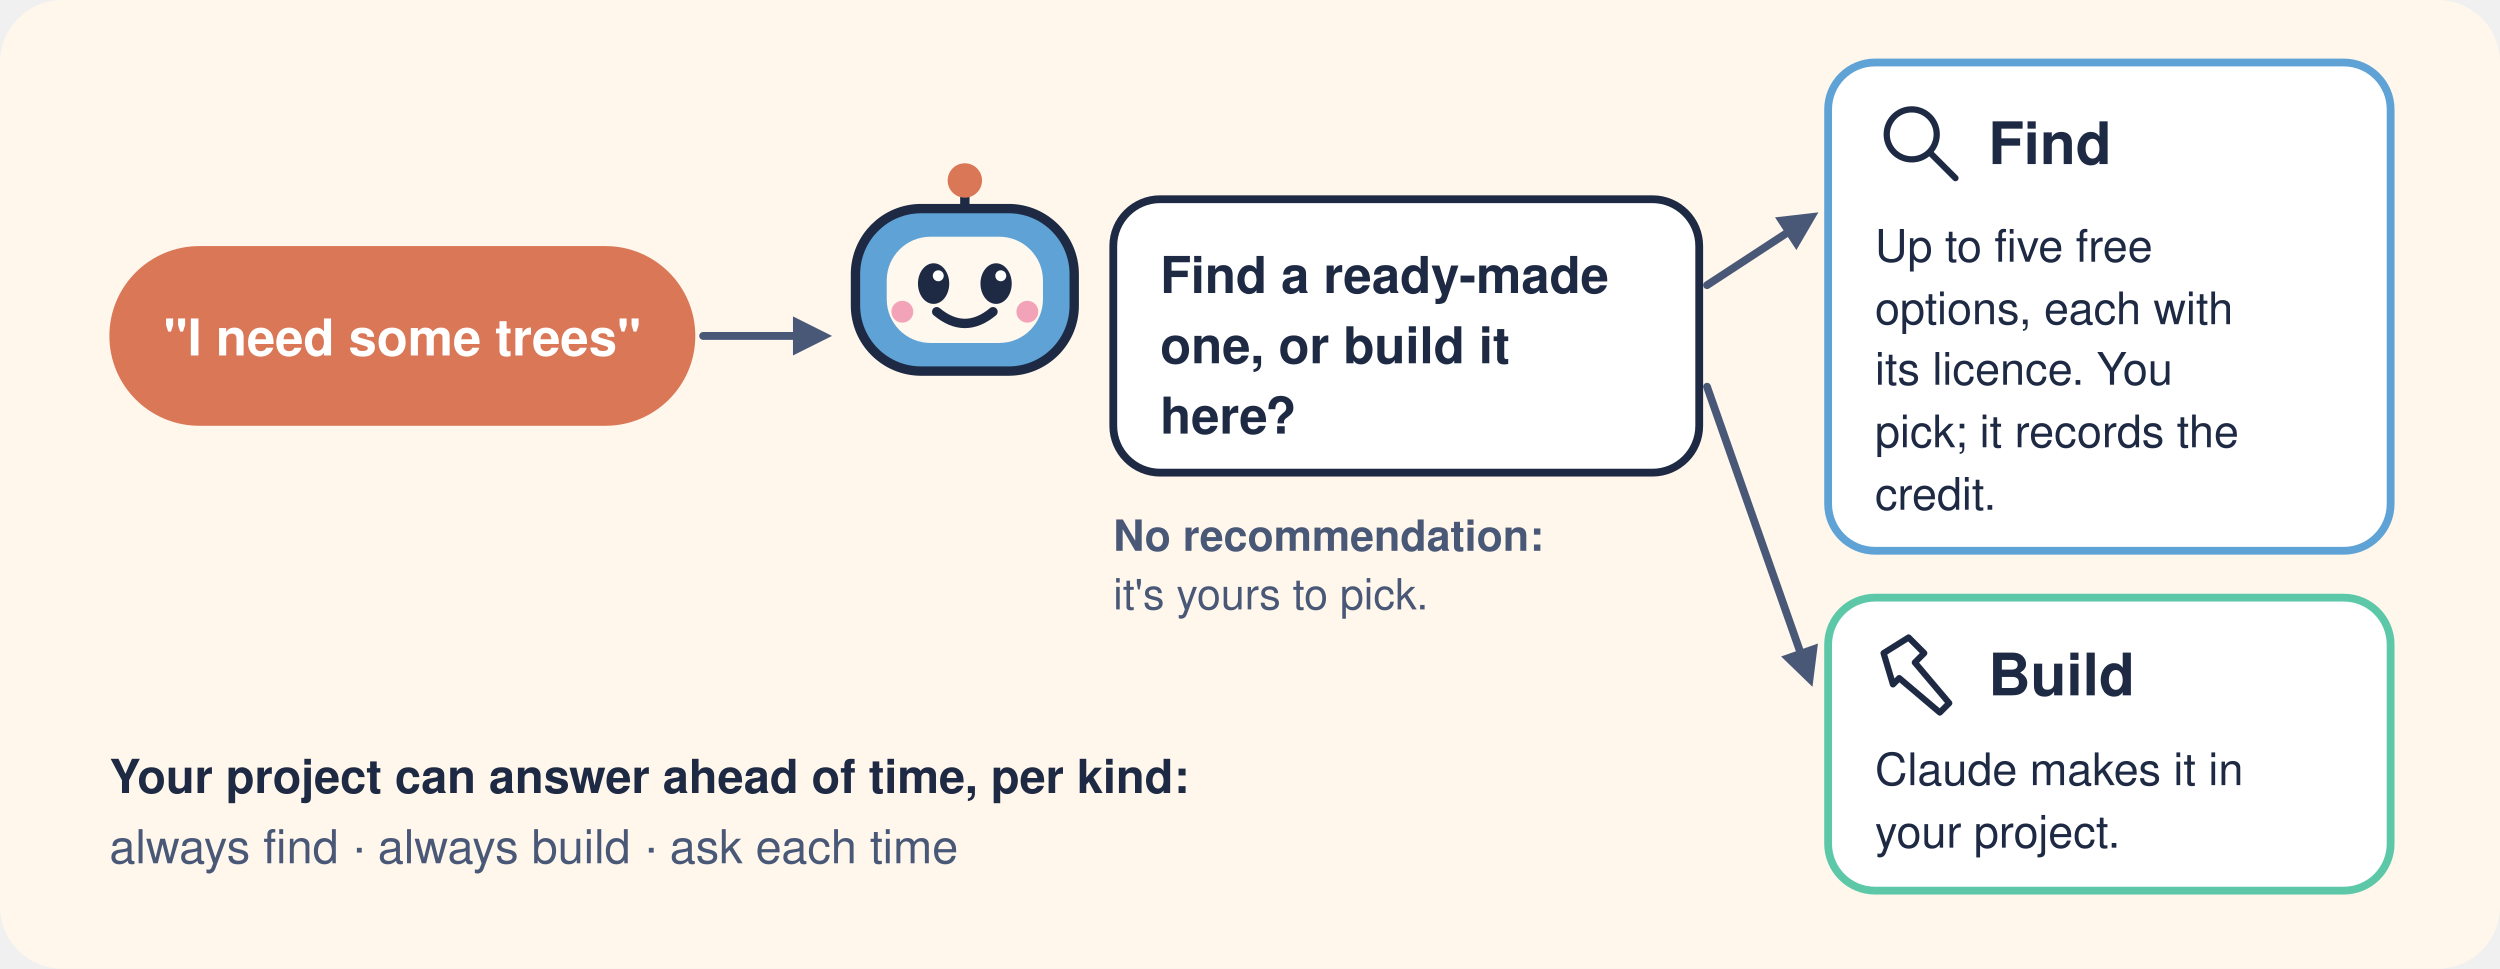
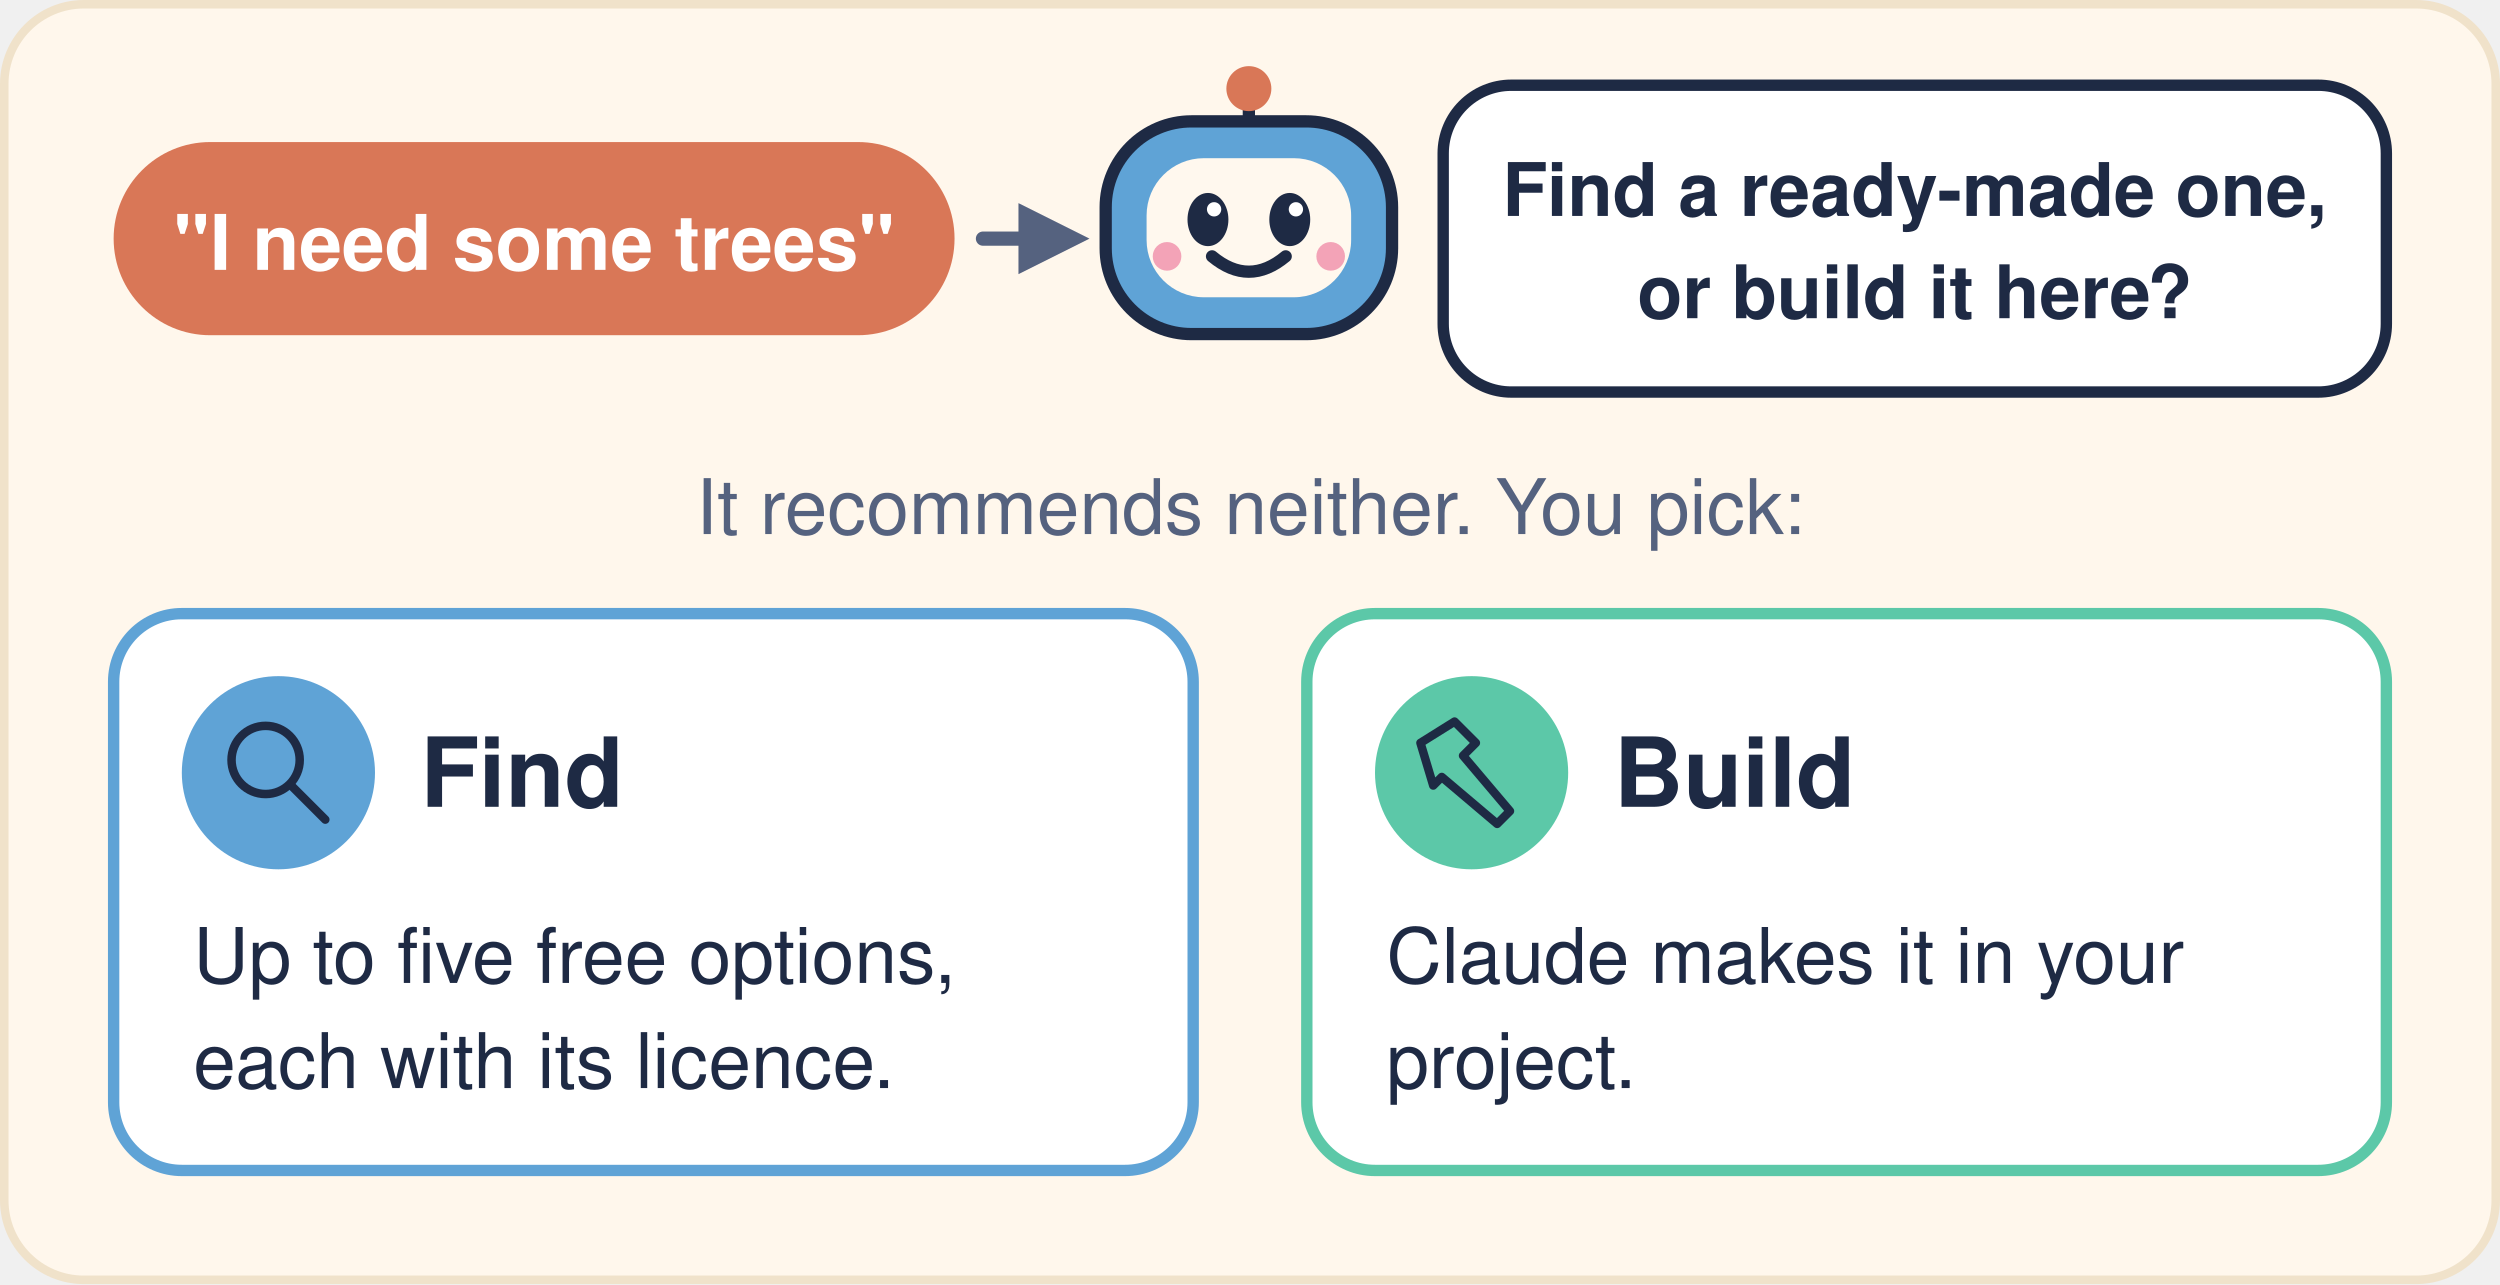
- <svg xmlns="http://www.w3.org/2000/svg" viewBox="0 0 1280 496" width="1280" height="496" role="img" aria-labelledby="t d">
+ <svg xmlns="http://www.w3.org/2000/svg" viewBox="0 0 880 452" width="880" height="452" role="img" aria-labelledby="t d">
  <defs>
    <marker id="head" viewBox="0 0 10 10" refX="7" refY="5" markerWidth="5" markerHeight="5" orient="auto-start-reverse">
-       <path d="M0 0 L10 5 L0 10z" fill="#4A5878" />
+       <path d="M0 0 L10 5 L0 10z" fill="#55627F" />
    </marker>
  </defs>
  <g font-family="'Segoe UI', 'Helvetica Neue', Helvetica, Arial, 'Liberation Sans', sans-serif">
-     <rect x="0" y="0" width="1280" height="496" rx="32" fill="#FFF7EC" />
-     <g transform="translate(0 -64)">
-       <rect x="56" y="190" width="300" height="92" rx="46" fill="#D97757" />
-       <text x="206" y="246" font-size="26" font-weight="700" fill="#FFFFFF" text-anchor="middle">"I need some trees"</text>
-       <line x1="360" y1="236" x2="420" y2="236" stroke="#4A5878" stroke-width="4" stroke-linecap="round" marker-end="url(#head)" />
-       <g transform="translate(430 150) scale(0.8)">
-         <line x1="80" y1="6" x2="80" y2="28" stroke="#1E2A44" stroke-width="6" stroke-linecap="round" />
-         <circle cx="80" cy="8" r="11" fill="#D97757" />
-         <rect x="10" y="26" width="140" height="104" rx="42" fill="#5FA3D6" stroke="#1E2A44" stroke-width="6" />
-         <rect x="30" y="44" width="100" height="68" rx="28" fill="#FFF8EE" />
-         <ellipse cx="60" cy="74" rx="10" ry="13" fill="#1E2A44" />
-         <ellipse cx="100" cy="74" rx="10" ry="13" fill="#1E2A44" />
-         <circle cx="63" cy="69" r="3.5" fill="#FFF" />
-         <circle cx="103" cy="69" r="3.5" fill="#FFF" />
-         <path d="M62 92 q18 15 36 0" fill="none" stroke="#1E2A44" stroke-width="6" stroke-linecap="round" />
-         <circle cx="40" cy="92" r="7" fill="#EE7FA0" opacity=".7" />
-         <circle cx="120" cy="92" r="7" fill="#EE7FA0" opacity=".7" />
-       </g>
-       <rect x="570" y="166" width="300" height="140" rx="24" fill="#FFFFFF" stroke="#1E2A44" stroke-width="4" />
-       <text x="594" y="214" font-size="26" font-weight="700" fill="#1E2A44" text-anchor="start">Find a ready-made</text>
-       <text x="594" y="250" font-size="26" font-weight="700" fill="#1E2A44" text-anchor="start">one, or build it</text>
-       <text x="594" y="286" font-size="26" font-weight="700" fill="#1E2A44" text-anchor="start">here?</text>
-       <text x="570" y="346" font-size="22" font-weight="700" fill="#4A5878" text-anchor="start">No recommendation:</text>
-       <text x="570" y="376" font-size="22" fill="#4A5878" text-anchor="start">it's yours to pick.</text>
-       <line x1="874" y1="210" x2="926" y2="176" stroke="#4A5878" stroke-width="4" stroke-linecap="round" marker-end="url(#head)" />
-       <line x1="874" y1="262" x2="926" y2="410" stroke="#4A5878" stroke-width="4" stroke-linecap="round" marker-end="url(#head)" />
-       <rect x="936" y="96" width="288" height="250" rx="24" fill="#FFFFFF" stroke="#5FA3D6" stroke-width="4" />
-       <g transform="translate(958 112) scale(0.8)" fill="none" stroke="#1E2A44" stroke-width="4" stroke-linecap="round" stroke-linejoin="round">
-         <circle cx="26" cy="26" r="16" />
-         <path d="M38 38 l16 16" />
-       </g>
-       <text x="1018" y="148" font-size="30" font-weight="700" fill="#1E2A44" text-anchor="start">Find</text>
-       <text x="960" y="198" font-size="23" fill="#1E2A44" text-anchor="start">Up to five free</text>
-       <text x="960" y="230" font-size="23" fill="#1E2A44" text-anchor="start">options, each with</text>
-       <text x="960" y="261" font-size="23" fill="#1E2A44" text-anchor="start">its licence. You</text>
-       <text x="960" y="293" font-size="23" fill="#1E2A44" text-anchor="start">pick; it records the</text>
-       <text x="960" y="325" font-size="23" fill="#1E2A44" text-anchor="start">credit.</text>
-       <rect x="936" y="370" width="288" height="150" rx="24" fill="#FFFFFF" stroke="#5CC8A8" stroke-width="4" />
-       <g transform="translate(958 384) scale(0.8)" fill="none" stroke="#1E2A44" stroke-width="4" stroke-linecap="round" stroke-linejoin="round">
-         <path d="M8 18 l16 -10 l10 10 l-6 6 l22 26 l-6 6 l-26 -22 l-4 4z" />
-       </g>
-       <text x="1018" y="420" font-size="30" font-weight="700" fill="#1E2A44" text-anchor="start">Build</text>
-       <text x="960" y="466" font-size="23" fill="#1E2A44" text-anchor="start">Claude makes it in</text>
-       <text x="960" y="498" font-size="23" fill="#1E2A44" text-anchor="start">your project.</text>
-       <text x="56" y="470" font-size="24" font-weight="700" fill="#1E2A44" text-anchor="start">Your project can answer ahead of time, per kind:</text>
-       <text x="56" y="506" font-size="24" fill="#4A5878" text-anchor="start">always find · always build · ask each time</text>
+     <rect x="1.5" y="1.5" width="877" height="449" rx="28" fill="#FFF7EC" stroke="#F0E2CA" stroke-width="3" />
+     <rect x="40" y="50" width="296" height="68" rx="34" fill="#D97757" />
+     <text x="188" y="95" font-size="27" font-weight="700" fill="#FFFFFF" text-anchor="middle">"I need some trees"</text>
+     <line x1="346" y1="84" x2="376" y2="84" stroke="#55627F" stroke-width="5" stroke-linecap="round" marker-end="url(#head)" />
+     <g transform="translate(382 24) scale(0.72)">
+       <line x1="80" y1="6" x2="80" y2="28" stroke="#1E2A44" stroke-width="6" stroke-linecap="round" />
+       <circle cx="80" cy="10" r="11" fill="#D97757" />
+       <rect x="10" y="26" width="140" height="104" rx="42" fill="#5FA3D6" stroke="#1E2A44" stroke-width="6" />
+       <rect x="30" y="44" width="100" height="68" rx="28" fill="#FFF8EE" />
+       <ellipse cx="60" cy="74" rx="10" ry="13" fill="#1E2A44" />
+       <ellipse cx="100" cy="74" rx="10" ry="13" fill="#1E2A44" />
+       <circle cx="63" cy="69" r="3.5" fill="#FFF" />
+       <circle cx="103" cy="69" r="3.5" fill="#FFF" />
+       <path d="M62 92 q18 15 36 0" fill="none" stroke="#1E2A44" stroke-width="6" stroke-linecap="round" />
+       <circle cx="40" cy="92" r="7" fill="#EE7FA0" opacity=".7" />
+       <circle cx="120" cy="92" r="7" fill="#EE7FA0" opacity=".7" />
    </g>
+     <rect x="508" y="30" width="332" height="108" rx="24" fill="#FFFFFF" stroke="#1E2A44" stroke-width="4" />
+     <text x="674" y="76" font-size="26" font-weight="700" fill="#1E2A44" text-anchor="middle">Find a ready-made one,</text>
+     <text x="674" y="112" font-size="26" font-weight="700" fill="#1E2A44" text-anchor="middle">or build it here?</text>
+     <text x="440" y="188" font-size="27" fill="#55627F" text-anchor="middle">It recommends neither. You pick:</text>
+     <rect x="40" y="216" width="380" height="196" rx="24" fill="#FFFFFF" stroke="#5FA3D6" stroke-width="4" />
+     <circle cx="98" cy="272" r="34" fill="#5FA3D6" />
+     <g transform="translate(74 248) scale(0.75)" fill="none" stroke="#1E2A44" stroke-width="4" stroke-linecap="round" stroke-linejoin="round">
+       <circle cx="26" cy="26" r="16" />
+       <path d="M38 38 l16 16" />
+     </g>
+     <text x="148" y="284" font-size="34" font-weight="700" fill="#1E2A44" text-anchor="start">Find</text>
+     <text x="68" y="346" font-size="27" fill="#1E2A44" text-anchor="start">Up to five free options,</text>
+     <text x="68" y="383" font-size="27" fill="#1E2A44" text-anchor="start">each with its licence.</text>
+     <rect x="460" y="216" width="380" height="196" rx="24" fill="#FFFFFF" stroke="#5CC8A8" stroke-width="4" />
+     <circle cx="518" cy="272" r="34" fill="#5CC8A8" />
+     <g transform="translate(494 248) scale(0.75)" fill="none" stroke="#1E2A44" stroke-width="4" stroke-linecap="round" stroke-linejoin="round">
+       <path d="M8 18 l16 -10 l10 10 l-6 6 l22 26 l-6 6 l-26 -22 l-4 4z" />
+     </g>
+     <text x="568" y="284" font-size="34" font-weight="700" fill="#1E2A44" text-anchor="start">Build</text>
+     <text x="488" y="346" font-size="27" fill="#1E2A44" text-anchor="start">Claude makes it in your</text>
+     <text x="488" y="383" font-size="27" fill="#1E2A44" text-anchor="start">project.</text>
  </g>
</svg>
